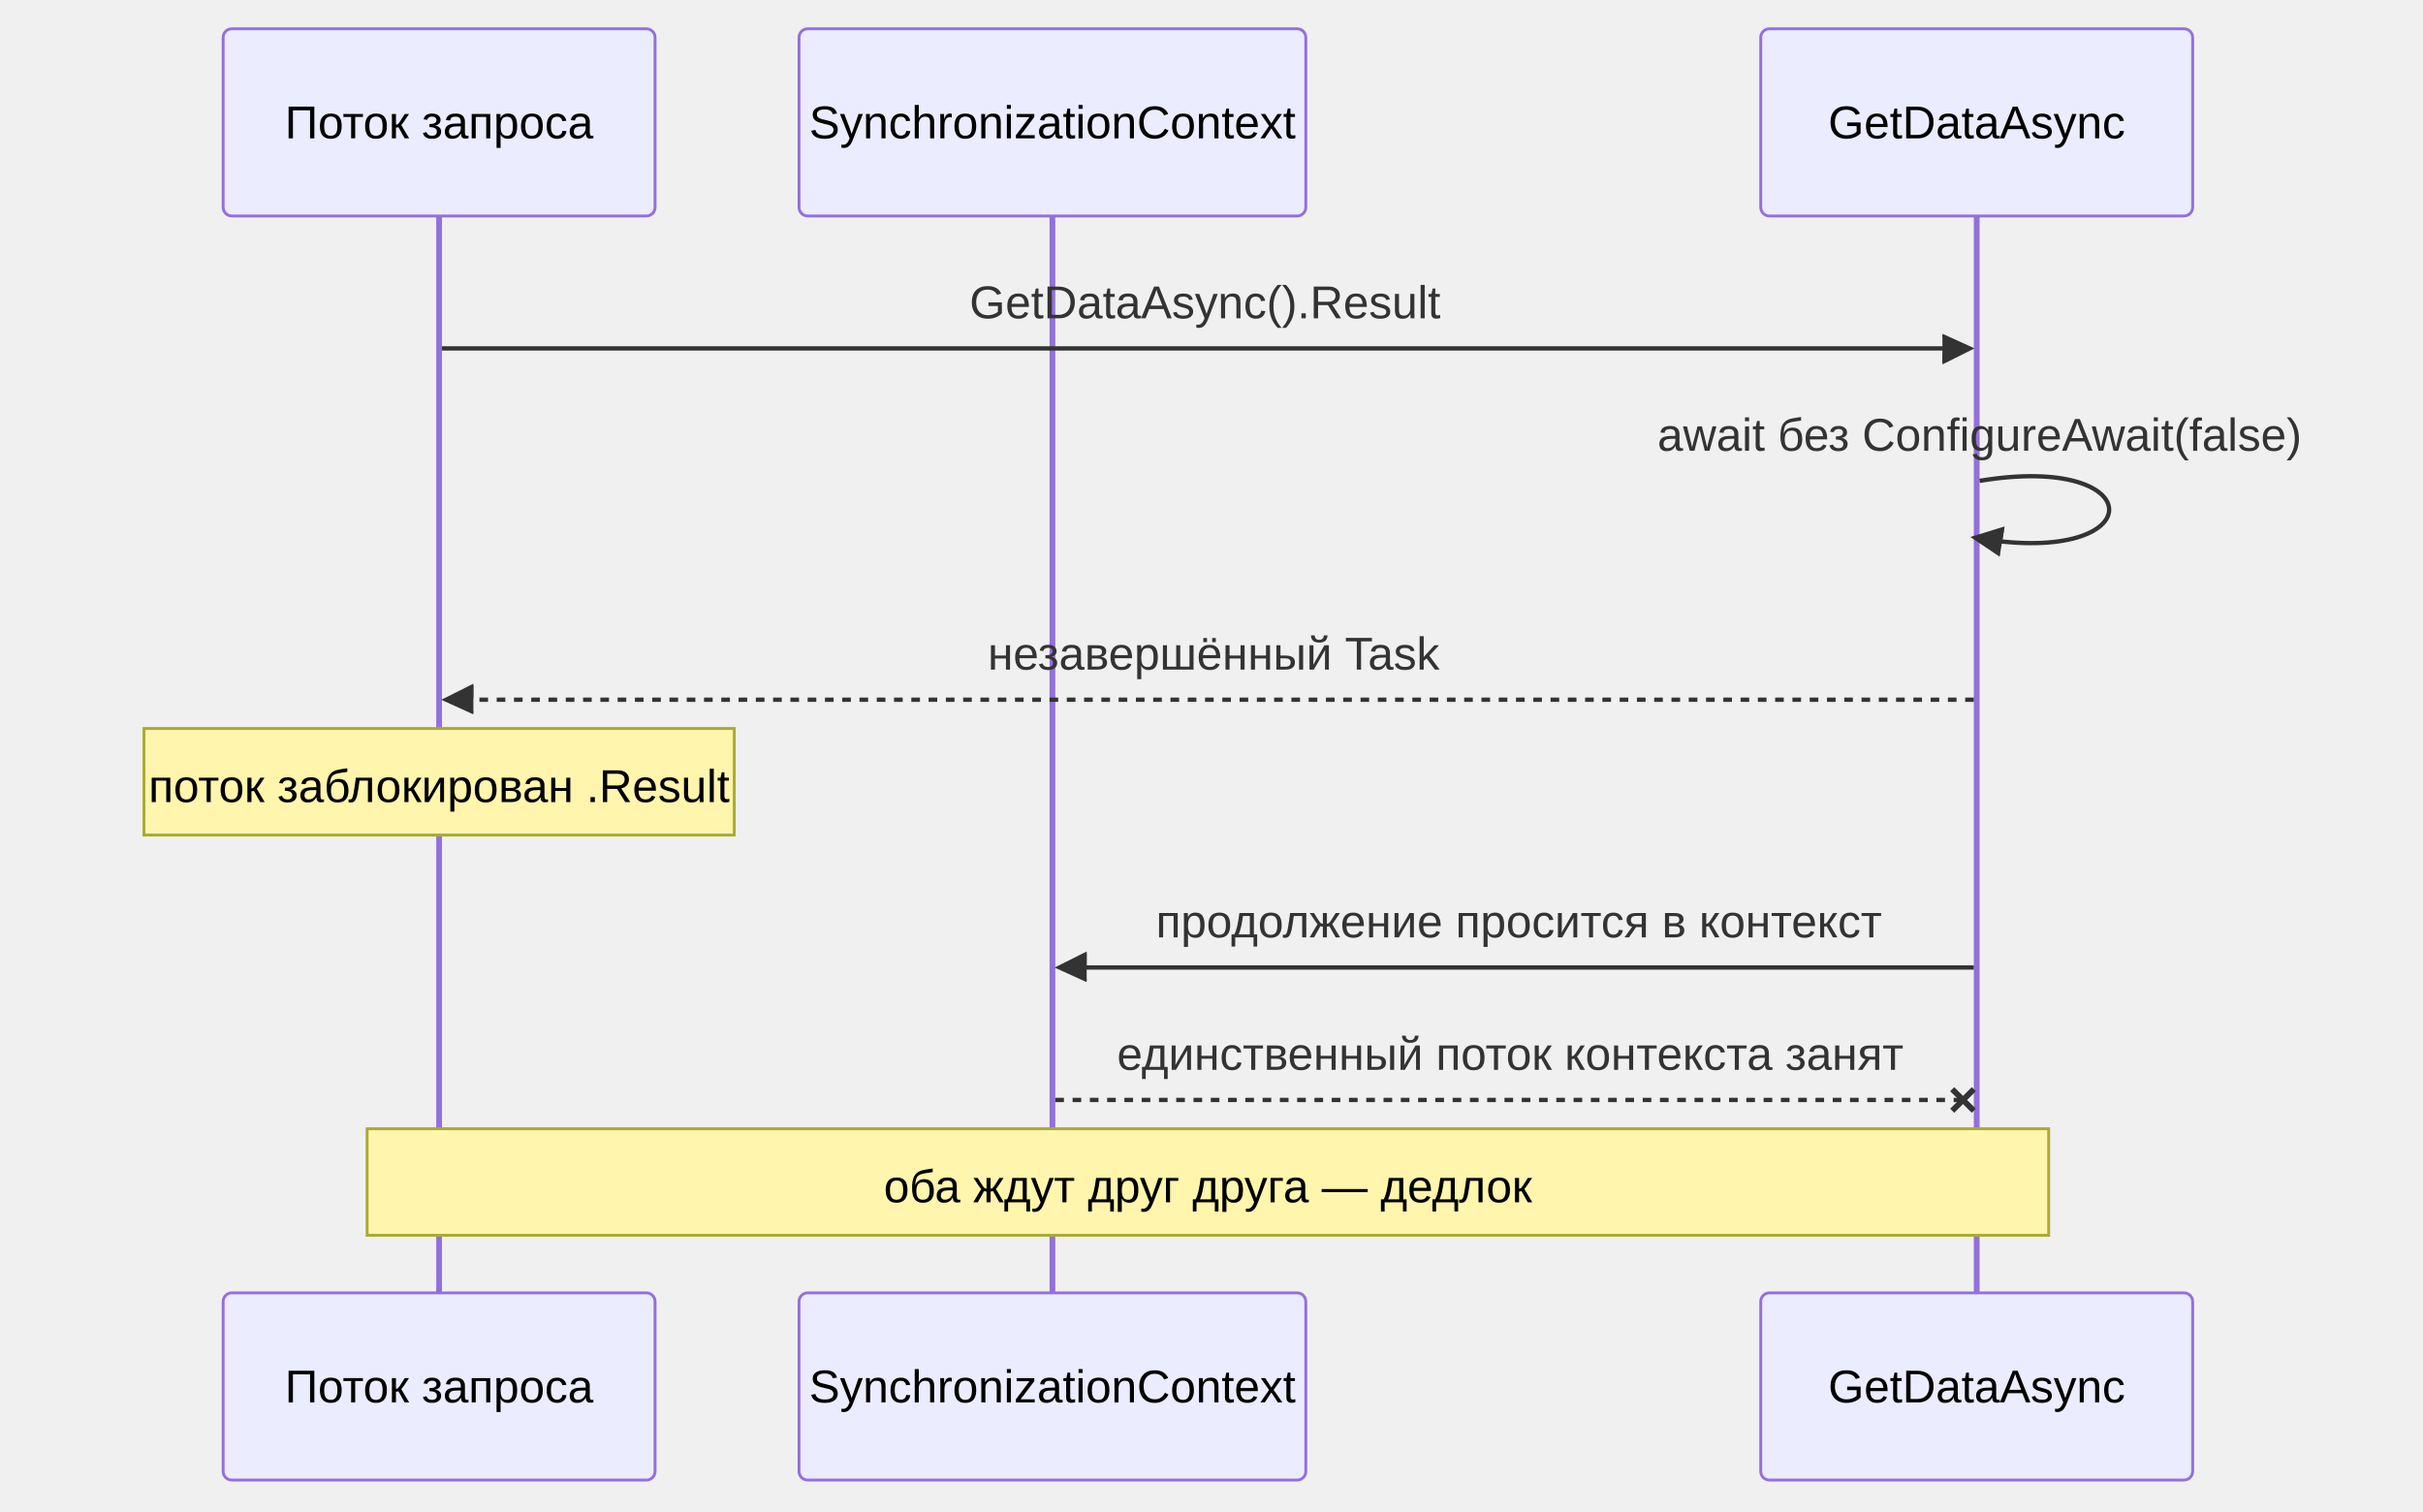
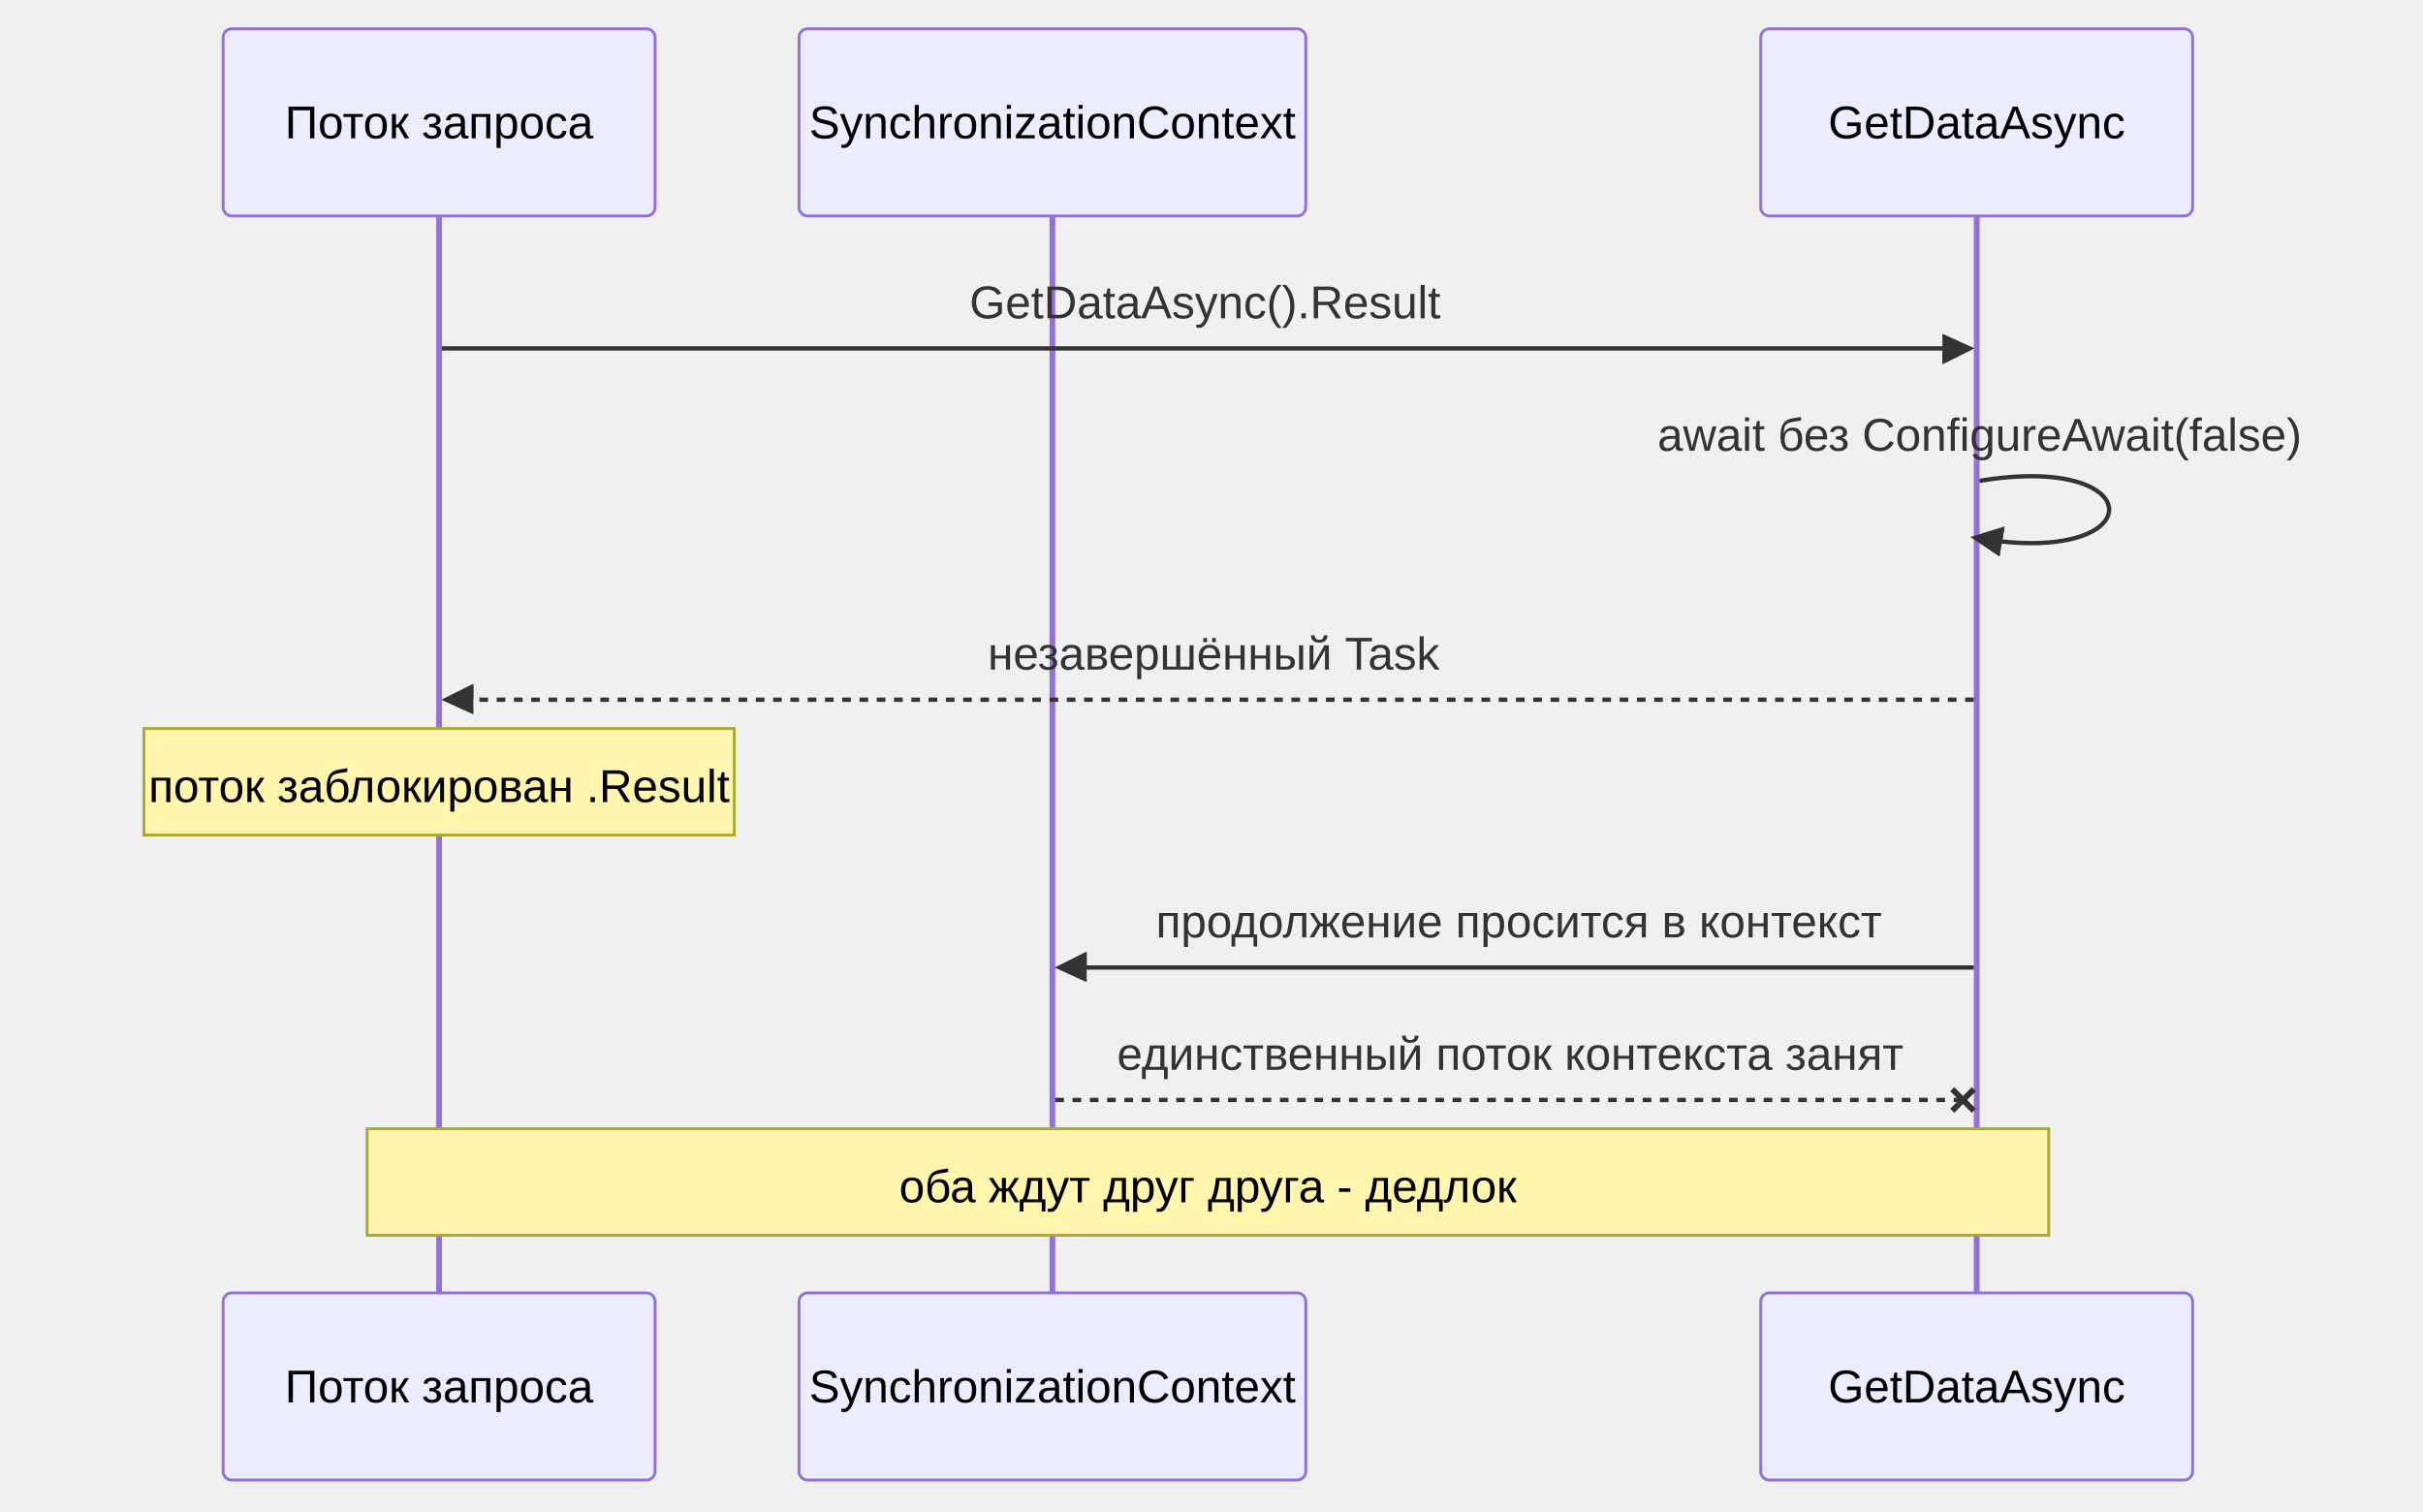
<svg xmlns="http://www.w3.org/2000/svg" id="my-svg" width="100%" style="max-width: 841.5px; background-color: white;" viewBox="-77.5 -10 841.5 525" role="graphics-document document" aria-roledescription="sequence">
  <g>
    <rect x="534" y="439" fill="#eaeaea" stroke="#666" width="150" height="65" name="M" rx="3" ry="3" class="actor actor-bottom" />
    <text x="609" y="471.5" dominant-baseline="central" alignment-baseline="central" class="actor actor-box" style="text-anchor: middle; font-size: 16px; font-weight: 400;">
      <tspan x="609" dy="0">GetDataAsync</tspan>
    </text>
  </g>
  <g>
    <rect x="200" y="439" fill="#eaeaea" stroke="#666" width="176" height="65" name="C" rx="3" ry="3" class="actor actor-bottom" />
    <text x="288" y="471.5" dominant-baseline="central" alignment-baseline="central" class="actor actor-box" style="text-anchor: middle; font-size: 16px; font-weight: 400;">
      <tspan x="288" dy="0">SynchronizationContext</tspan>
    </text>
  </g>
  <g>
    <rect x="0" y="439" fill="#eaeaea" stroke="#666" width="150" height="65" name="R" rx="3" ry="3" class="actor actor-bottom" />
    <text x="75" y="471.5" dominant-baseline="central" alignment-baseline="central" class="actor actor-box" style="text-anchor: middle; font-size: 16px; font-weight: 400;">
      <tspan x="75" dy="0">Поток запроса</tspan>
    </text>
  </g>
  <g>
    <line id="actor2" x1="609" y1="65" x2="609" y2="439" class="actor-line 200" stroke-width="0.5px" stroke="#999" name="M" data-et="life-line" data-id="M" />
    <g id="root-2" data-et="participant" data-type="participant" data-id="M">
      <rect x="534" y="0" fill="#eaeaea" stroke="#666" width="150" height="65" name="M" rx="3" ry="3" class="actor actor-top" />
      <text x="609" y="32.5" dominant-baseline="central" alignment-baseline="central" class="actor actor-box" style="text-anchor: middle; font-size: 16px; font-weight: 400;">
        <tspan x="609" dy="0">GetDataAsync</tspan>
      </text>
    </g>
  </g>
  <g>
    <line id="actor1" x1="288" y1="65" x2="288" y2="439" class="actor-line 200" stroke-width="0.5px" stroke="#999" name="C" data-et="life-line" data-id="C" />
    <g id="root-1" data-et="participant" data-type="participant" data-id="C">
      <rect x="200" y="0" fill="#eaeaea" stroke="#666" width="176" height="65" name="C" rx="3" ry="3" class="actor actor-top" />
      <text x="288" y="32.5" dominant-baseline="central" alignment-baseline="central" class="actor actor-box" style="text-anchor: middle; font-size: 16px; font-weight: 400;">
        <tspan x="288" dy="0">SynchronizationContext</tspan>
      </text>
    </g>
  </g>
  <g>
    <line id="actor0" x1="75" y1="65" x2="75" y2="439" class="actor-line 200" stroke-width="0.5px" stroke="#999" name="R" data-et="life-line" data-id="R" />
    <g id="root-0" data-et="participant" data-type="participant" data-id="R">
      <rect x="0" y="0" fill="#eaeaea" stroke="#666" width="150" height="65" name="R" rx="3" ry="3" class="actor actor-top" />
      <text x="75" y="32.5" dominant-baseline="central" alignment-baseline="central" class="actor actor-box" style="text-anchor: middle; font-size: 16px; font-weight: 400;">
        <tspan x="75" dy="0">Поток запроса</tspan>
      </text>
    </g>
  </g>
  <style>#my-svg{font-family:"trebuchet ms",verdana,arial,sans-serif;font-size:16px;fill:#333;}@keyframes edge-animation-frame{from{stroke-dashoffset:0;}}@keyframes dash{to{stroke-dashoffset:0;}}#my-svg .edge-animation-slow{stroke-dasharray:9,5!important;stroke-dashoffset:900;animation:dash 50s linear infinite;stroke-linecap:round;}#my-svg .edge-animation-fast{stroke-dasharray:9,5!important;stroke-dashoffset:900;animation:dash 20s linear infinite;stroke-linecap:round;}#my-svg .error-icon{fill:#552222;}#my-svg .error-text{fill:#552222;stroke:#552222;}#my-svg .edge-thickness-normal{stroke-width:1px;}#my-svg .edge-thickness-thick{stroke-width:3.5px;}#my-svg .edge-pattern-solid{stroke-dasharray:0;}#my-svg .edge-thickness-invisible{stroke-width:0;fill:none;}#my-svg .edge-pattern-dashed{stroke-dasharray:3;}#my-svg .edge-pattern-dotted{stroke-dasharray:2;}#my-svg .marker{fill:#333333;stroke:#333333;}#my-svg .marker.cross{stroke:#333333;}#my-svg svg{font-family:"trebuchet ms",verdana,arial,sans-serif;font-size:16px;}#my-svg p{margin:0;}#my-svg .actor{stroke:#9370DB;fill:#ECECFF;stroke-width:1;}#my-svg rect.actor.outer-path[data-look="neo"]{filter:drop-shadow(1px 2px 2px rgba(185, 185, 185, 1));}#my-svg rect.note[data-look="neo"]{stroke:#aaaa33;fill:#fff5ad;filter:drop-shadow(1px 2px 2px rgba(185, 185, 185, 1));}#my-svg text.actor&gt;tspan{fill:black;stroke:none;}#my-svg .actor-line{stroke:#9370DB;}#my-svg .innerArc{stroke-width:1.5;stroke-dasharray:none;}#my-svg .messageLine0{stroke-width:1.5;stroke-dasharray:none;stroke:#333;}#my-svg .messageLine1{stroke-width:1.5;stroke-dasharray:2,2;stroke:#333;}#my-svg [id$="-arrowhead"] path{fill:#333;stroke:#333;}#my-svg .sequenceNumber{fill:white;}#my-svg [id$="-sequencenumber"]{fill:#333;}#my-svg [id$="-crosshead"] path{fill:#333;stroke:#333;}#my-svg .messageText{fill:#333;stroke:none;}#my-svg .labelBox{stroke:#9370DB;fill:#ECECFF;filter:none;}#my-svg .labelText,#my-svg .labelText&gt;tspan{fill:black;stroke:none;}#my-svg .loopText,#my-svg .loopText&gt;tspan{fill:black;stroke:none;}#my-svg .sectionTitle,#my-svg .sectionTitle&gt;tspan{fill:black;stroke:none;}#my-svg .loopLine{stroke-width:2px;stroke-dasharray:2,2;stroke:#9370DB;fill:#9370DB;}#my-svg .note{stroke:#aaaa33;fill:#fff5ad;}#my-svg .noteText,#my-svg .noteText&gt;tspan{fill:black;stroke:none;font-weight:normal;}#my-svg .activation0{fill:#f4f4f4;stroke:#666;}#my-svg .activation1{fill:#f4f4f4;stroke:#666;}#my-svg .activation2{fill:#f4f4f4;stroke:#666;}#my-svg .actorPopupMenu{position:absolute;}#my-svg .actorPopupMenuPanel{position:absolute;fill:#ECECFF;box-shadow:0px 8px 16px 0px rgba(0,0,0,0.2);filter:drop-shadow(3px 5px 2px rgb(0 0 0 / 0.4));}#my-svg .actor-man circle,#my-svg line{fill:#ECECFF;stroke-width:2px;}#my-svg g rect.rect{filter:drop-shadow(1px 2px 2px rgba(185, 185, 185, 1));stroke:#9370DB;}#my-svg .node .neo-node{stroke:#9370DB;}#my-svg [data-look="neo"].node rect,#my-svg [data-look="neo"].cluster rect,#my-svg [data-look="neo"].node polygon{stroke:#9370DB;filter:drop-shadow(1px 2px 2px rgba(185, 185, 185, 1));}#my-svg [data-look="neo"].swimlane.cluster rect{filter:none;}#my-svg [data-look="neo"].node path{stroke:#9370DB;stroke-width:1px;}#my-svg [data-look="neo"].node .outer-path{filter:drop-shadow(1px 2px 2px rgba(185, 185, 185, 1));}#my-svg [data-look="neo"].node .neo-line path{stroke:#9370DB;filter:none;}#my-svg [data-look="neo"].node circle{stroke:#9370DB;filter:drop-shadow(1px 2px 2px rgba(185, 185, 185, 1));}#my-svg [data-look="neo"].node circle .state-start{fill:#000000;}#my-svg [data-look="neo"].icon-shape .icon{fill:#9370DB;filter:drop-shadow(1px 2px 2px rgba(185, 185, 185, 1));}#my-svg [data-look="neo"].icon-shape .icon-neo path{stroke:#9370DB;filter:drop-shadow(1px 2px 2px rgba(185, 185, 185, 1));}#my-svg :root{--mermaid-font-family:"trebuchet ms",verdana,arial,sans-serif;}</style>
  <g />
  <defs>
    <symbol id="my-svg-computer" width="24" height="24">
      <path transform="scale(.5)" d="M2 2v13h20v-13h-20zm18 11h-16v-9h16v9zm-10.228 6l.466-1h3.524l.467 1h-4.457zm14.228 3h-24l2-6h2.104l-1.33 4h18.45l-1.297-4h2.073l2 6zm-5-10h-14v-7h14v7z" />
    </symbol>
  </defs>
  <defs>
    <symbol id="my-svg-database" fill-rule="evenodd" clip-rule="evenodd">
      <path transform="scale(.5)" d="M12.258.001l.256.004.255.005.253.008.251.01.249.012.247.015.246.016.242.019.241.02.239.023.236.024.233.027.231.028.229.031.225.032.223.034.22.036.217.038.214.04.211.041.208.043.205.045.201.046.198.048.194.05.191.051.187.053.183.054.18.056.175.057.172.059.168.06.163.061.16.063.155.064.15.066.074.033.073.033.071.034.07.034.069.035.068.035.067.035.066.035.064.036.064.036.062.036.06.036.06.037.058.037.058.037.055.038.055.038.053.038.052.038.051.039.05.039.048.039.047.039.045.04.044.04.043.04.041.04.04.041.039.041.037.041.036.041.034.041.033.042.032.042.03.042.029.042.027.042.026.043.024.043.023.043.021.043.02.043.018.044.017.043.015.044.013.044.012.044.011.045.009.044.007.045.006.045.004.045.002.045.001.045v17l-.001.045-.002.045-.004.045-.006.045-.007.045-.009.044-.011.045-.012.044-.013.044-.015.044-.017.043-.018.044-.02.043-.021.043-.023.043-.024.043-.026.043-.027.042-.029.042-.03.042-.032.042-.033.042-.034.041-.036.041-.037.041-.039.041-.04.041-.041.04-.043.04-.044.04-.045.04-.047.039-.048.039-.05.039-.051.039-.052.038-.053.038-.055.038-.055.038-.058.037-.058.037-.06.037-.06.036-.062.036-.064.036-.064.036-.066.035-.067.035-.068.035-.069.035-.07.034-.071.034-.073.033-.074.033-.15.066-.155.064-.16.063-.163.061-.168.06-.172.059-.175.057-.18.056-.183.054-.187.053-.191.051-.194.05-.198.048-.201.046-.205.045-.208.043-.211.041-.214.04-.217.038-.22.036-.223.034-.225.032-.229.031-.231.028-.233.027-.236.024-.239.023-.241.02-.242.019-.246.016-.247.015-.249.012-.251.01-.253.008-.255.005-.256.004-.258.001-.258-.001-.256-.004-.255-.005-.253-.008-.251-.01-.249-.012-.247-.015-.245-.016-.243-.019-.241-.02-.238-.023-.236-.024-.234-.027-.231-.028-.228-.031-.226-.032-.223-.034-.22-.036-.217-.038-.214-.04-.211-.041-.208-.043-.204-.045-.201-.046-.198-.048-.195-.05-.19-.051-.187-.053-.184-.054-.179-.056-.176-.057-.172-.059-.167-.06-.164-.061-.159-.063-.155-.064-.151-.066-.074-.033-.072-.033-.072-.034-.07-.034-.069-.035-.068-.035-.067-.035-.066-.035-.064-.036-.063-.036-.062-.036-.061-.036-.06-.037-.058-.037-.057-.037-.056-.038-.055-.038-.053-.038-.052-.038-.051-.039-.049-.039-.049-.039-.046-.039-.046-.04-.044-.04-.043-.04-.041-.04-.04-.041-.039-.041-.037-.041-.036-.041-.034-.041-.033-.042-.032-.042-.03-.042-.029-.042-.027-.042-.026-.043-.024-.043-.023-.043-.021-.043-.02-.043-.018-.044-.017-.043-.015-.044-.013-.044-.012-.044-.011-.045-.009-.044-.007-.045-.006-.045-.004-.045-.002-.045-.001-.045v-17l.001-.045.002-.045.004-.045.006-.045.007-.045.009-.044.011-.045.012-.044.013-.044.015-.044.017-.043.018-.044.02-.043.021-.043.023-.043.024-.043.026-.043.027-.042.029-.042.03-.042.032-.042.033-.042.034-.041.036-.041.037-.041.039-.041.04-.041.041-.04.043-.04.044-.04.046-.04.046-.039.049-.039.049-.039.051-.039.052-.038.053-.038.055-.038.056-.038.057-.037.058-.037.06-.037.061-.036.062-.036.063-.036.064-.036.066-.035.067-.035.068-.035.069-.035.07-.034.072-.034.072-.033.074-.033.151-.066.155-.064.159-.063.164-.061.167-.06.172-.059.176-.057.179-.056.184-.054.187-.053.19-.051.195-.05.198-.048.201-.046.204-.045.208-.043.211-.041.214-.04.217-.038.22-.036.223-.034.226-.032.228-.031.231-.028.234-.027.236-.024.238-.023.241-.02.243-.019.245-.016.247-.015.249-.012.251-.01.253-.008.255-.005.256-.004.258-.001.258.001zm-9.258 20.499v.01l.001.021.003.021.004.022.005.021.006.022.007.022.009.023.01.022.011.023.012.023.013.023.015.023.016.024.017.023.018.024.019.024.021.024.022.025.023.024.024.025.052.049.056.05.061.051.066.051.07.051.075.051.079.052.084.052.088.052.092.052.097.052.102.051.105.052.11.052.114.051.119.051.123.051.127.05.131.05.135.05.139.048.144.049.147.047.152.047.155.047.16.045.163.045.167.043.171.043.176.041.178.041.183.039.187.039.19.037.194.035.197.035.202.033.204.031.209.03.212.029.216.027.219.025.222.024.226.021.23.02.233.018.236.016.24.015.243.012.246.01.249.008.253.005.256.004.259.001.26-.001.257-.004.254-.005.25-.008.247-.011.244-.012.241-.014.237-.016.233-.018.231-.021.226-.021.224-.024.22-.026.216-.027.212-.028.21-.031.205-.031.202-.034.198-.034.194-.036.191-.037.187-.039.183-.04.179-.04.175-.042.172-.043.168-.044.163-.045.16-.046.155-.046.152-.047.148-.048.143-.049.139-.049.136-.05.131-.05.126-.05.123-.051.118-.052.114-.051.11-.052.106-.052.101-.052.096-.052.092-.052.088-.053.083-.051.079-.052.074-.052.07-.051.065-.051.06-.051.056-.05.051-.05.023-.024.023-.025.021-.024.02-.024.019-.024.018-.024.017-.024.015-.023.014-.024.013-.023.012-.023.01-.023.01-.022.008-.022.006-.022.006-.022.004-.022.004-.021.001-.021.001-.021v-4.127l-.077.055-.08.053-.083.054-.085.053-.087.052-.09.052-.093.051-.095.05-.097.05-.1.049-.102.049-.105.048-.106.047-.109.047-.111.046-.114.045-.115.045-.118.044-.12.043-.122.042-.124.042-.126.041-.128.04-.13.04-.132.038-.134.038-.135.037-.138.037-.139.035-.142.035-.143.034-.144.033-.147.032-.148.031-.15.03-.151.03-.153.029-.154.027-.156.027-.158.026-.159.025-.161.024-.162.023-.163.022-.165.021-.166.02-.167.019-.169.018-.169.017-.171.016-.173.015-.173.014-.175.013-.175.012-.177.011-.178.01-.179.008-.179.008-.181.006-.182.005-.182.004-.184.003-.184.002h-.37l-.184-.002-.184-.003-.182-.004-.182-.005-.181-.006-.179-.008-.179-.008-.178-.01-.176-.011-.176-.012-.175-.013-.173-.014-.172-.015-.171-.016-.17-.017-.169-.018-.167-.019-.166-.02-.165-.021-.163-.022-.162-.023-.161-.024-.159-.025-.157-.026-.156-.027-.155-.027-.153-.029-.151-.03-.15-.03-.148-.031-.146-.032-.145-.033-.143-.034-.141-.035-.14-.035-.137-.037-.136-.037-.134-.038-.132-.038-.13-.04-.128-.04-.126-.041-.124-.042-.122-.042-.12-.044-.117-.043-.116-.045-.113-.045-.112-.046-.109-.047-.106-.047-.105-.048-.102-.049-.1-.049-.097-.05-.095-.05-.093-.052-.09-.051-.087-.052-.085-.053-.083-.054-.08-.054-.077-.054v4.127zm0-5.654v.011l.001.021.003.021.004.021.005.022.006.022.007.022.009.022.01.022.011.023.012.023.013.023.015.024.016.023.017.024.018.024.019.024.021.024.022.024.023.025.024.024.052.05.056.05.061.05.066.051.07.051.075.052.079.051.084.052.088.052.092.052.097.052.102.052.105.052.11.051.114.051.119.052.123.05.127.051.131.05.135.049.139.049.144.048.147.048.152.047.155.046.16.045.163.045.167.044.171.042.176.042.178.04.183.04.187.038.19.037.194.036.197.034.202.033.204.032.209.03.212.028.216.027.219.025.222.024.226.022.23.02.233.018.236.016.24.014.243.012.246.01.249.008.253.006.256.003.259.001.26-.001.257-.003.254-.006.25-.008.247-.01.244-.012.241-.015.237-.016.233-.018.231-.02.226-.022.224-.024.22-.025.216-.027.212-.029.21-.03.205-.032.202-.033.198-.035.194-.036.191-.037.187-.039.183-.039.179-.041.175-.042.172-.043.168-.044.163-.045.16-.045.155-.047.152-.047.148-.048.143-.048.139-.05.136-.049.131-.05.126-.051.123-.051.118-.051.114-.052.11-.052.106-.052.101-.052.096-.052.092-.052.088-.052.083-.052.079-.052.074-.051.07-.052.065-.051.06-.05.056-.051.051-.049.023-.025.023-.024.021-.025.02-.024.019-.024.018-.024.017-.024.015-.023.014-.023.013-.024.012-.022.01-.023.01-.023.008-.022.006-.022.006-.022.004-.021.004-.022.001-.021.001-.021v-4.139l-.077.054-.08.054-.083.054-.085.052-.087.053-.09.051-.093.051-.095.051-.097.05-.1.049-.102.049-.105.048-.106.047-.109.047-.111.046-.114.045-.115.044-.118.044-.12.044-.122.042-.124.042-.126.041-.128.04-.13.039-.132.039-.134.038-.135.037-.138.036-.139.036-.142.035-.143.033-.144.033-.147.033-.148.031-.15.03-.151.03-.153.028-.154.028-.156.027-.158.026-.159.025-.161.024-.162.023-.163.022-.165.021-.166.02-.167.019-.169.018-.169.017-.171.016-.173.015-.173.014-.175.013-.175.012-.177.011-.178.009-.179.009-.179.007-.181.007-.182.005-.182.004-.184.003-.184.002h-.37l-.184-.002-.184-.003-.182-.004-.182-.005-.181-.007-.179-.007-.179-.009-.178-.009-.176-.011-.176-.012-.175-.013-.173-.014-.172-.015-.171-.016-.17-.017-.169-.018-.167-.019-.166-.02-.165-.021-.163-.022-.162-.023-.161-.024-.159-.025-.157-.026-.156-.027-.155-.028-.153-.028-.151-.03-.15-.03-.148-.031-.146-.033-.145-.033-.143-.033-.141-.035-.14-.036-.137-.036-.136-.037-.134-.038-.132-.039-.13-.039-.128-.04-.126-.041-.124-.042-.122-.043-.12-.043-.117-.044-.116-.044-.113-.046-.112-.046-.109-.046-.106-.047-.105-.048-.102-.049-.1-.049-.097-.05-.095-.051-.093-.051-.09-.051-.087-.053-.085-.052-.083-.054-.08-.054-.077-.054v4.139zm0-5.666v.011l.001.02.003.022.004.021.005.022.006.021.007.022.009.023.01.022.011.023.012.023.013.023.015.023.016.024.017.024.018.023.019.024.021.025.022.024.023.024.024.025.052.05.056.05.061.05.066.051.07.051.075.052.079.051.084.052.088.052.092.052.097.052.102.052.105.051.11.052.114.051.119.051.123.051.127.05.131.05.135.05.139.049.144.048.147.048.152.047.155.046.16.045.163.045.167.043.171.043.176.042.178.04.183.04.187.038.19.037.194.036.197.034.202.033.204.032.209.03.212.028.216.027.219.025.222.024.226.021.23.02.233.018.236.017.24.014.243.012.246.01.249.008.253.006.256.003.259.001.26-.001.257-.003.254-.006.25-.008.247-.01.244-.013.241-.014.237-.016.233-.018.231-.02.226-.022.224-.024.22-.025.216-.027.212-.029.21-.03.205-.032.202-.033.198-.035.194-.036.191-.037.187-.039.183-.039.179-.041.175-.042.172-.043.168-.044.163-.045.16-.045.155-.047.152-.047.148-.048.143-.049.139-.049.136-.049.131-.051.126-.05.123-.051.118-.052.114-.051.11-.052.106-.052.101-.052.096-.052.092-.052.088-.052.083-.052.079-.052.074-.052.07-.051.065-.051.06-.051.056-.05.051-.049.023-.025.023-.025.021-.024.02-.024.019-.024.018-.024.017-.024.015-.023.014-.024.013-.023.012-.023.01-.022.01-.023.008-.022.006-.022.006-.022.004-.022.004-.021.001-.021.001-.021v-4.153l-.077.054-.08.054-.083.053-.085.053-.087.053-.09.051-.093.051-.095.051-.097.05-.1.049-.102.048-.105.048-.106.048-.109.046-.111.046-.114.046-.115.044-.118.044-.12.043-.122.043-.124.042-.126.041-.128.04-.13.039-.132.039-.134.038-.135.037-.138.036-.139.036-.142.034-.143.034-.144.033-.147.032-.148.032-.15.03-.151.03-.153.028-.154.028-.156.027-.158.026-.159.024-.161.024-.162.023-.163.023-.165.021-.166.02-.167.019-.169.018-.169.017-.171.016-.173.015-.173.014-.175.013-.175.012-.177.01-.178.01-.179.009-.179.007-.181.006-.182.006-.182.004-.184.003-.184.001-.185.001-.185-.001-.184-.001-.184-.003-.182-.004-.182-.006-.181-.006-.179-.007-.179-.009-.178-.01-.176-.01-.176-.012-.175-.013-.173-.014-.172-.015-.171-.016-.17-.017-.169-.018-.167-.019-.166-.02-.165-.021-.163-.023-.162-.023-.161-.024-.159-.024-.157-.026-.156-.027-.155-.028-.153-.028-.151-.03-.15-.03-.148-.032-.146-.032-.145-.033-.143-.034-.141-.034-.14-.036-.137-.036-.136-.037-.134-.038-.132-.039-.13-.039-.128-.041-.126-.041-.124-.041-.122-.043-.12-.043-.117-.044-.116-.044-.113-.046-.112-.046-.109-.046-.106-.048-.105-.048-.102-.048-.1-.05-.097-.049-.095-.051-.093-.051-.09-.052-.087-.052-.085-.053-.083-.053-.08-.054-.077-.054v4.153zm8.74-8.179l-.257.004-.254.005-.25.008-.247.011-.244.012-.241.014-.237.016-.233.018-.231.021-.226.022-.224.023-.22.026-.216.027-.212.028-.21.031-.205.032-.202.033-.198.034-.194.036-.191.038-.187.038-.183.04-.179.041-.175.042-.172.043-.168.043-.163.045-.16.046-.155.046-.152.048-.148.048-.143.048-.139.049-.136.05-.131.05-.126.051-.123.051-.118.051-.114.052-.11.052-.106.052-.101.052-.096.052-.092.052-.088.052-.083.052-.079.052-.074.051-.07.052-.065.051-.06.05-.056.05-.051.05-.023.025-.023.024-.021.024-.02.025-.019.024-.018.024-.017.023-.015.024-.014.023-.013.023-.012.023-.01.023-.01.022-.008.022-.006.023-.006.021-.004.022-.004.021-.001.021-.001.021.001.021.001.021.004.021.004.022.006.021.006.023.008.022.01.022.01.023.012.023.013.023.014.023.015.024.017.023.018.024.019.024.02.025.021.024.023.024.023.025.051.05.056.05.06.05.065.051.07.052.074.051.079.052.083.052.088.052.092.052.096.052.101.052.106.052.11.052.114.052.118.051.123.051.126.051.131.05.136.05.139.049.143.048.148.048.152.048.155.046.16.046.163.045.168.043.172.043.175.042.179.041.183.04.187.038.191.038.194.036.198.034.202.033.205.032.21.031.212.028.216.027.22.026.224.023.226.022.231.021.233.018.237.016.241.014.244.012.247.011.25.008.254.005.257.004.26.001.26-.001.257-.004.254-.005.25-.008.247-.011.244-.012.241-.014.237-.016.233-.018.231-.021.226-.022.224-.023.22-.026.216-.027.212-.028.21-.031.205-.032.202-.033.198-.034.194-.036.191-.038.187-.038.183-.04.179-.041.175-.042.172-.043.168-.043.163-.045.16-.046.155-.046.152-.048.148-.048.143-.048.139-.049.136-.05.131-.05.126-.051.123-.051.118-.051.114-.052.11-.052.106-.052.101-.052.096-.052.092-.052.088-.052.083-.052.079-.052.074-.051.07-.052.065-.051.06-.05.056-.05.051-.05.023-.025.023-.024.021-.024.02-.025.019-.024.018-.024.017-.023.015-.024.014-.023.013-.023.012-.023.01-.023.01-.022.008-.022.006-.023.006-.021.004-.022.004-.021.001-.021.001-.021-.001-.021-.001-.021-.004-.021-.004-.022-.006-.021-.006-.023-.008-.022-.01-.022-.01-.023-.012-.023-.013-.023-.014-.023-.015-.024-.017-.023-.018-.024-.019-.024-.02-.025-.021-.024-.023-.024-.023-.025-.051-.05-.056-.05-.06-.05-.065-.051-.07-.052-.074-.051-.079-.052-.083-.052-.088-.052-.092-.052-.096-.052-.101-.052-.106-.052-.11-.052-.114-.052-.118-.051-.123-.051-.126-.051-.131-.05-.136-.05-.139-.049-.143-.048-.148-.048-.152-.048-.155-.046-.16-.046-.163-.045-.168-.043-.172-.043-.175-.042-.179-.041-.183-.04-.187-.038-.191-.038-.194-.036-.198-.034-.202-.033-.205-.032-.21-.031-.212-.028-.216-.027-.22-.026-.224-.023-.226-.022-.231-.021-.233-.018-.237-.016-.241-.014-.244-.012-.247-.011-.25-.008-.254-.005-.257-.004-.26-.001-.26.001z" />
    </symbol>
  </defs>
  <defs>
    <symbol id="my-svg-clock" width="24" height="24">
      <path transform="scale(.5)" d="M12 2c5.514 0 10 4.486 10 10s-4.486 10-10 10-10-4.486-10-10 4.486-10 10-10zm0-2c-6.627 0-12 5.373-12 12s5.373 12 12 12 12-5.373 12-12-5.373-12-12-12zm5.848 12.459c.202.038.202.333.001.372-1.907.361-6.045 1.111-6.547 1.111-.719 0-1.301-.582-1.301-1.301 0-.512.77-5.447 1.125-7.445.034-.192.312-.181.343.014l.985 6.238 5.394 1.011z" />
    </symbol>
  </defs>
  <defs>
    <marker id="my-svg-arrowhead" refX="7.9" refY="5" markerUnits="userSpaceOnUse" markerWidth="12" markerHeight="12" orient="auto-start-reverse">
      <path d="M -1 0 L 10 5 L 0 10 z" />
    </marker>
  </defs>
  <defs>
    <marker id="my-svg-crosshead" markerWidth="15" markerHeight="8" orient="auto" refX="4" refY="4.5">
      <path fill="none" stroke="#000000" stroke-width="1pt" d="M 1,2 L 6,7 M 6,2 L 1,7" style="stroke-dasharray: 0, 0;" />
    </marker>
  </defs>
  <defs>
    <marker id="my-svg-filled-head" refX="15.5" refY="7" markerWidth="20" markerHeight="28" orient="auto">
      <path d="M 18,7 L9,13 L14,7 L9,1 Z" />
    </marker>
  </defs>
  <defs>
    <marker id="my-svg-sequencenumber" refX="15" refY="15" markerWidth="60" markerHeight="40" orient="auto">
      <circle cx="15" cy="15" r="6" />
    </marker>
  </defs>
  <defs>
    <marker id="my-svg-solidTopArrowHead" refX="7.9" refY="7.25" markerUnits="userSpaceOnUse" markerWidth="12" markerHeight="12" orient="auto-start-reverse">
      <path d="M 0 0 L 10 8 L 0 8 z" />
    </marker>
  </defs>
  <defs>
    <marker id="my-svg-solidBottomArrowHead" refX="7.9" refY="0.75" markerUnits="userSpaceOnUse" markerWidth="12" markerHeight="12" orient="auto-start-reverse">
      <path d="M 0 0 L 10 0 L 0 8 z" />
    </marker>
  </defs>
  <defs>
    <marker id="my-svg-stickTopArrowHead" refX="7.5" refY="7" markerUnits="userSpaceOnUse" markerWidth="12" markerHeight="12" orient="auto-start-reverse">
      <path d="M 0 0 L 7 7" stroke="black" stroke-width="1.5" fill="none" />
    </marker>
  </defs>
  <defs>
    <marker id="my-svg-stickBottomArrowHead" refX="7.5" refY="0" markerUnits="userSpaceOnUse" markerWidth="12" markerHeight="12" orient="auto-start-reverse">
      <path d="M 0 7 L 7 0" stroke="black" stroke-width="1.5" fill="none" />
    </marker>
  </defs>
  <g data-et="note" data-id="i3">
    <rect x="-27.5" y="243" fill="#EDF2AE" stroke="#666" width="205" height="37" class="note" />
    <text x="75" y="248" text-anchor="middle" dominant-baseline="middle" alignment-baseline="middle" class="noteText" dy="1em" style="font-size: 16px; font-weight: 400;">
      <tspan x="75">поток заблокирован .Result</tspan>
    </text>
  </g>
  <g data-et="note" data-id="i6">
    <rect x="50" y="382" fill="#EDF2AE" stroke="#666" width="584" height="37" class="note" />
    <text x="342" y="387" text-anchor="middle" dominant-baseline="middle" alignment-baseline="middle" class="noteText" dy="1em" style="font-size: 16px; font-weight: 400;">
-       <tspan x="342">оба ждут друг друга — дедлок</tspan>
+       <tspan x="342">оба ждут друг друга - дедлок</tspan>
    </text>
  </g>
  <text x="341" y="80" text-anchor="middle" dominant-baseline="middle" alignment-baseline="middle" class="messageText" dy="1em" style="font-size: 16px; font-weight: 400;">GetDataAsync().Result</text>
  <line x1="76" y1="111" x2="605" y2="111" class="messageLine0" data-et="message" data-id="i0" data-from="R" data-to="M" stroke-width="2" stroke="none" marker-end="url(#my-svg-arrowhead)" style="fill: none;" />
  <text x="610" y="126" text-anchor="middle" dominant-baseline="middle" alignment-baseline="middle" class="messageText" dy="1em" style="font-size: 16px; font-weight: 400;">await без ConfigureAwait(false)</text>
  <path d="M 610,157 C 670,147 670,187 610,177" class="messageLine0" data-et="message" data-id="i1" data-from="M" data-to="M" stroke-width="2" stroke="none" marker-end="url(#my-svg-arrowhead)" style="fill: none;" />
  <text x="344" y="202" text-anchor="middle" dominant-baseline="middle" alignment-baseline="middle" class="messageText" dy="1em" style="font-size: 16px; font-weight: 400;">незавершённый Task</text>
  <line x1="608" y1="233" x2="79" y2="233" class="messageLine1" data-et="message" data-id="i2" data-from="M" data-to="R" stroke-width="2" stroke="none" marker-end="url(#my-svg-arrowhead)" style="stroke-dasharray: 3, 3; fill: none;" />
  <text x="450" y="295" text-anchor="middle" dominant-baseline="middle" alignment-baseline="middle" class="messageText" dy="1em" style="font-size: 16px; font-weight: 400;">продолжение просится в контекст</text>
  <line x1="608" y1="326" x2="292" y2="326" class="messageLine0" data-et="message" data-id="i4" data-from="M" data-to="C" stroke-width="2" stroke="none" marker-end="url(#my-svg-arrowhead)" style="fill: none;" />
  <text x="447" y="341" text-anchor="middle" dominant-baseline="middle" alignment-baseline="middle" class="messageText" dy="1em" style="font-size: 16px; font-weight: 400;">единственный поток контекста занят</text>
  <line x1="289" y1="372" x2="605" y2="372" class="messageLine1" data-et="message" data-id="i5" data-from="C" data-to="M" stroke-width="2" stroke="none" marker-end="url(#my-svg-crosshead)" style="stroke-dasharray: 3, 3; fill: none;" />
</svg>
